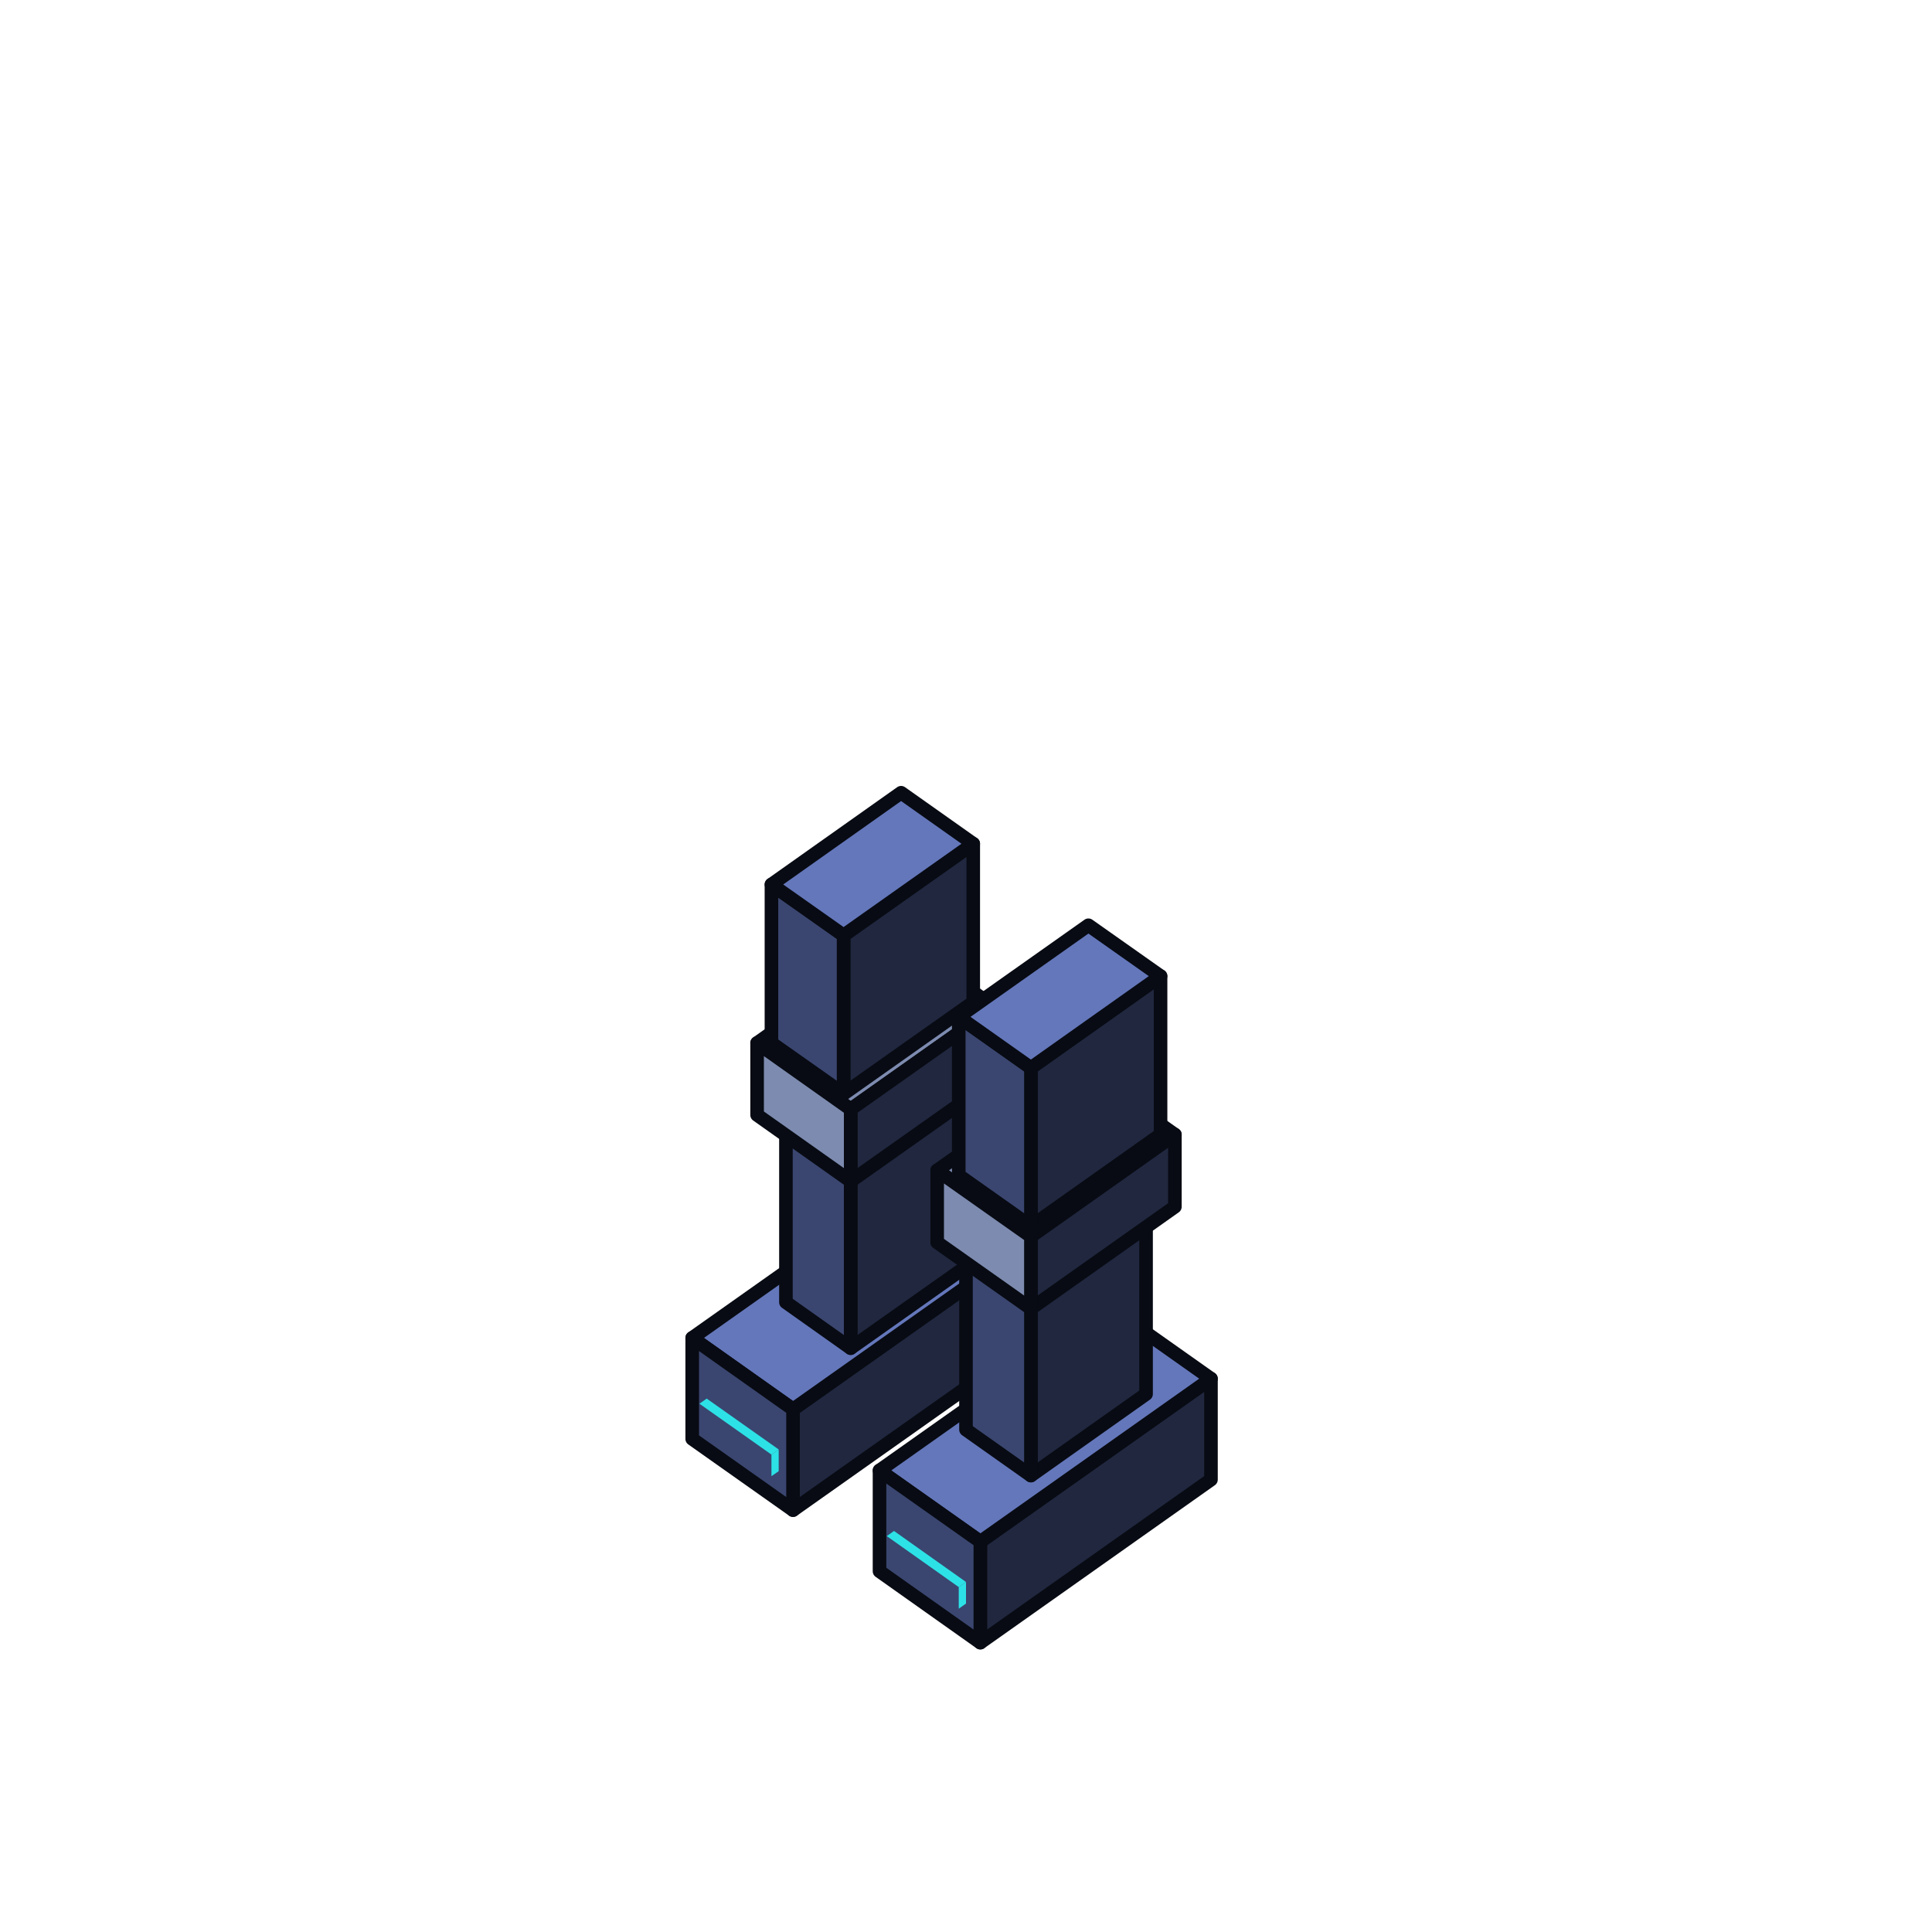
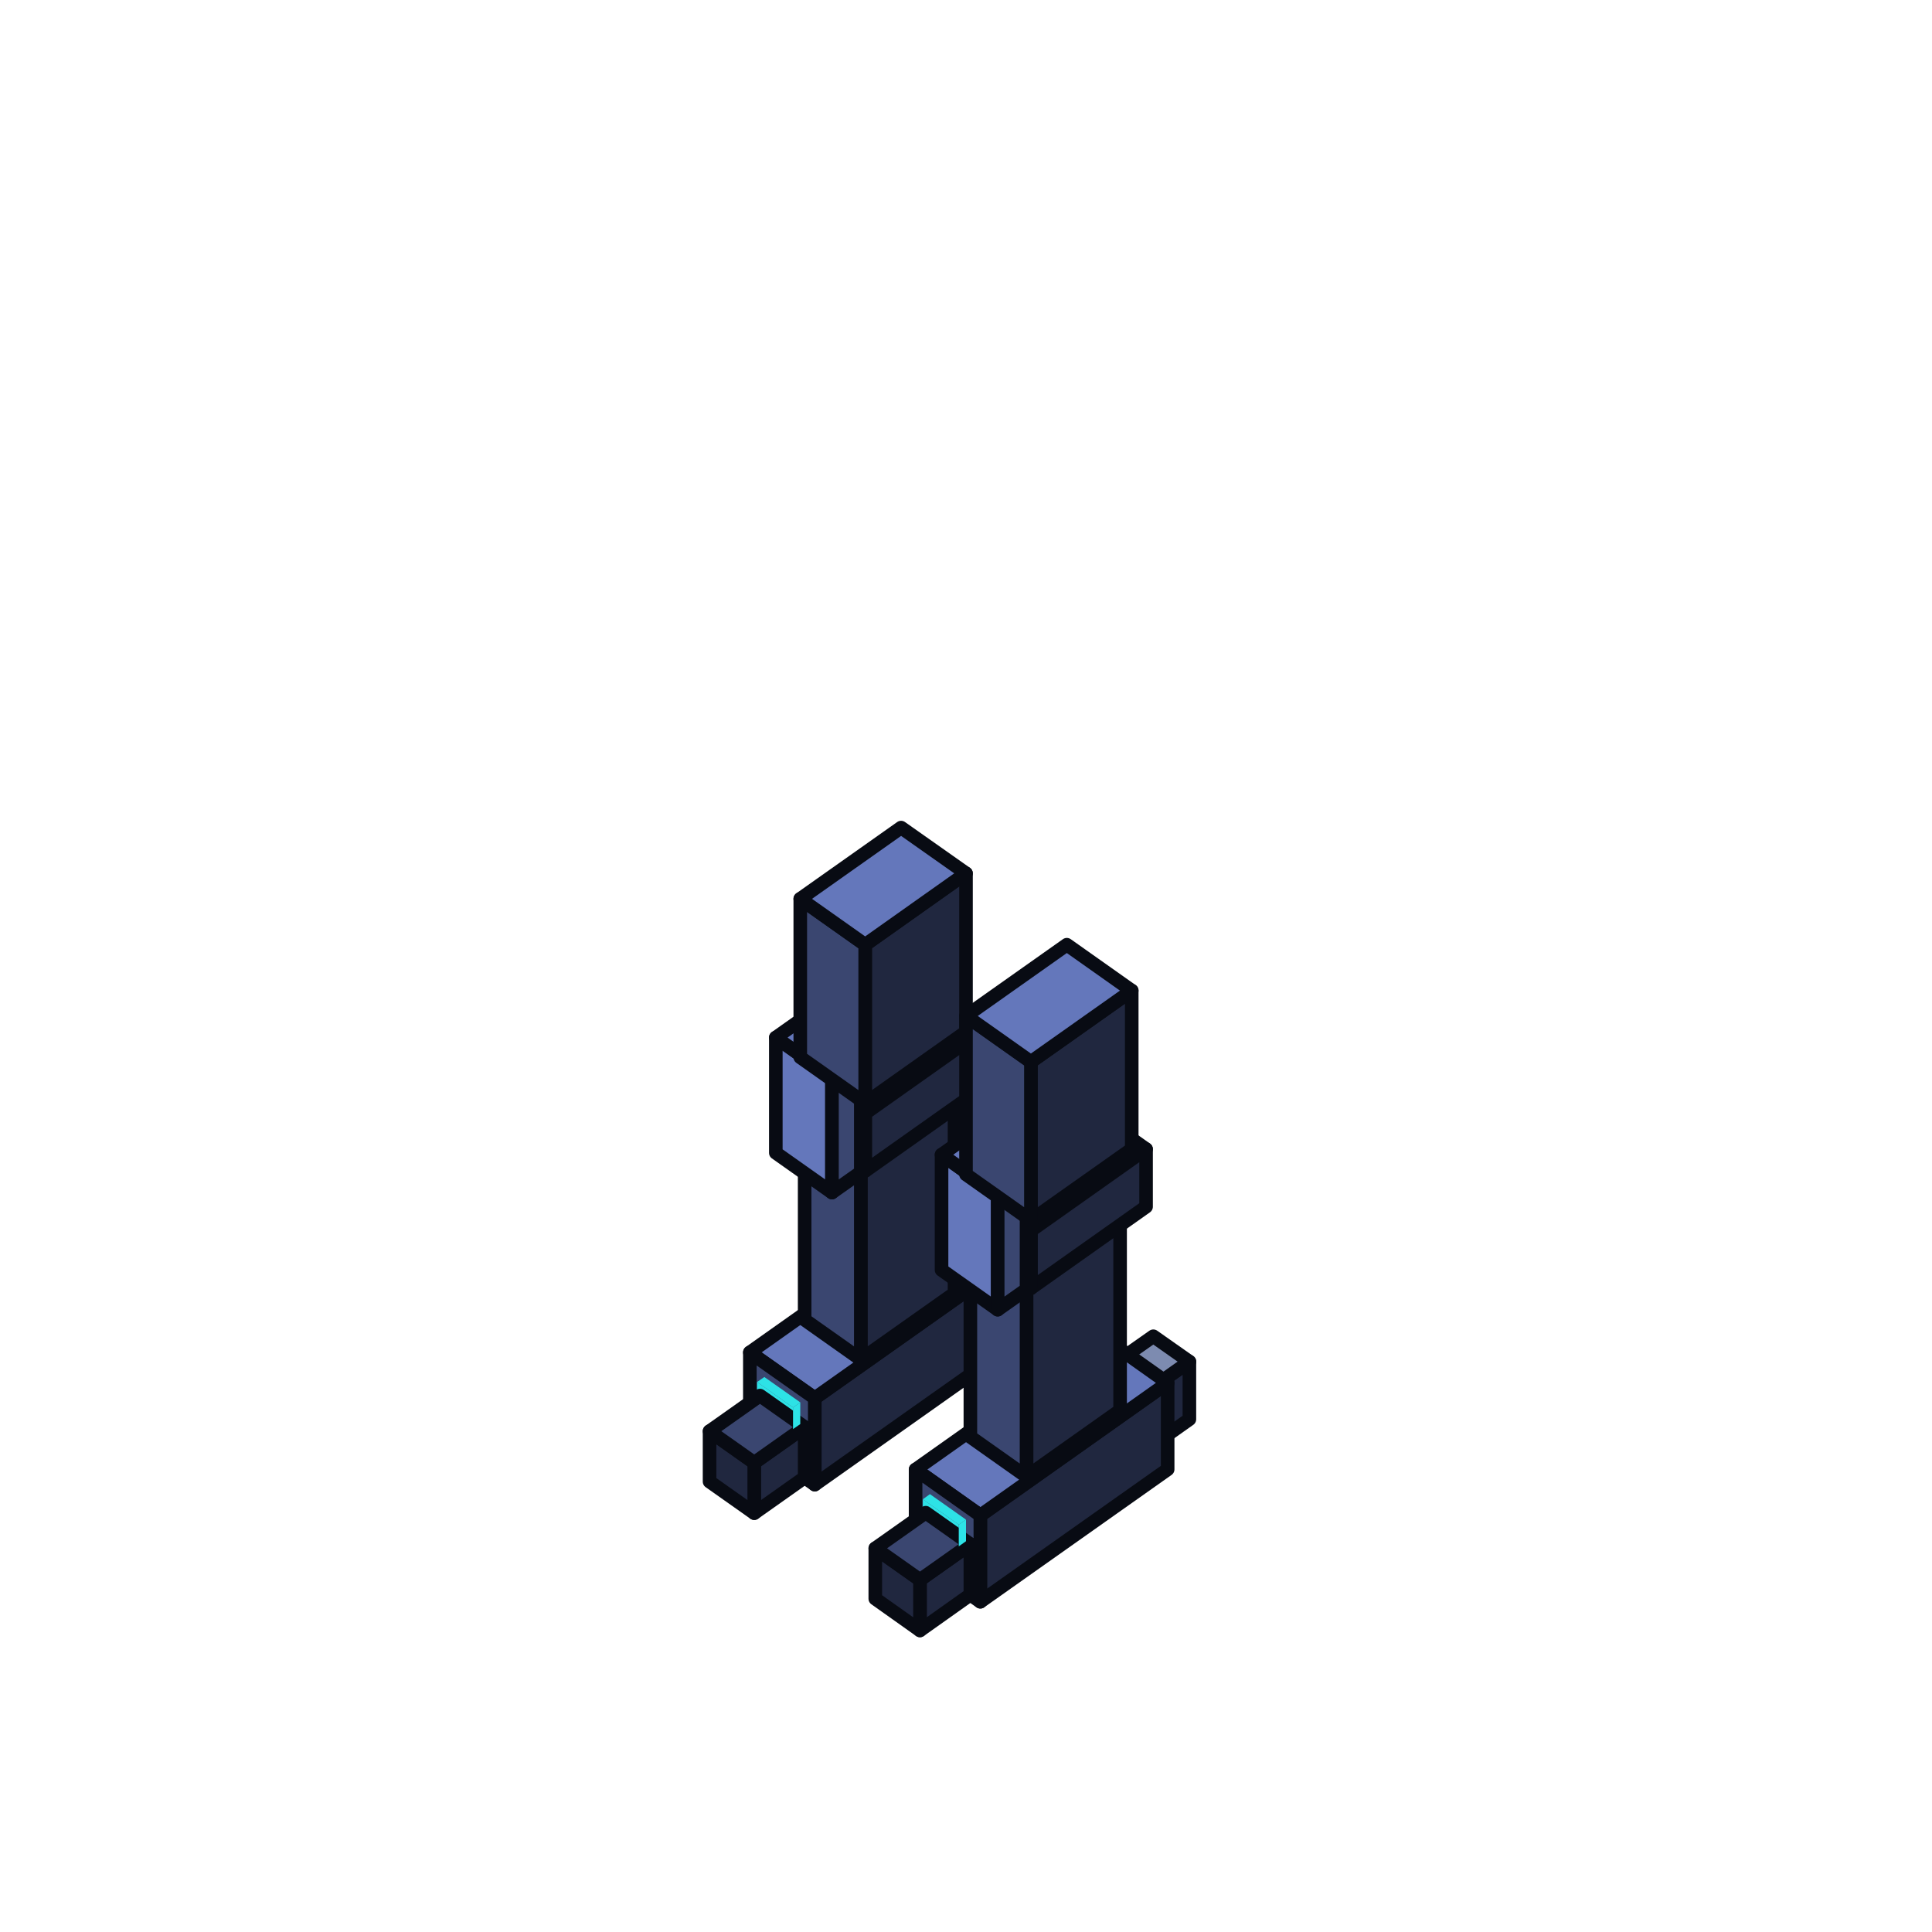
<svg xmlns="http://www.w3.org/2000/svg" viewBox="0 0 128 128" width="128" height="128" data-part-id="scout_feet" data-type="feet" data-direction="south">
  <g stroke="#080b13" stroke-width="0.9" stroke-linejoin="round">
-     <path d="M52.54 100.05 L67.82 89.25 L67.82 82.57 L52.54 93.37 Z" fill="#20273f" />
-     <path d="M61.14 77.84 L45.86 88.64 L52.54 93.37 L67.82 82.57 Z" fill="#6477bb" />
-     <path d="M46.34 94.43 L51.11 97.8 L51.11 96.37 L46.34 93.0 Z" fill="#2de2e6" stroke="none" />
-     <path d="M45.86 95.33 L52.54 100.05 L52.54 93.37 L45.86 88.64 Z" fill="#3a4670" />
-     <path d="M46.82 92.66 L46.34 93.0 L51.11 96.37 L51.59 96.03 Z" fill="#2de2e6" stroke="none" />
-     <path d="M51.11 97.8 L51.59 97.47 L51.59 96.03 L51.11 96.37 Z" fill="#2de2e6" stroke="none" />
-     <path d="M56.36 89.32 L64.0 83.92 L64.0 69.6 L56.36 75.0 Z" fill="#20273f" />
-     <path d="M52.07 86.28 L56.36 89.32 L56.36 75.0 L52.07 71.96 Z" fill="#3a4670" />
-     <path d="M64.95 108.83 L80.23 98.03 L80.23 91.34 L64.95 102.14 Z" fill="#20273f" />
-     <path d="M73.55 86.62 L58.27 97.42 L64.95 102.14 L80.23 91.34 Z" fill="#6477bb" />
-     <path d="M59.7 66.56 L52.07 71.96 L56.36 75.0 L64.0 69.6 Z" fill="#6477bb" />
-     <path d="M59.7 62.35 L50.16 69.1 L56.36 73.49 L65.91 66.74 Z" fill="#7d8bb0" />
-     <path d="M58.75 103.2 L63.52 106.58 L63.52 105.15 L58.75 101.77 Z" fill="#2de2e6" stroke="none" />
-     <path d="M58.27 104.1 L64.95 108.83 L64.95 102.14 L58.27 97.42 Z" fill="#3a4670" />
-     <path d="M59.23 101.43 L58.75 101.77 L63.52 105.15 L64.0 104.81 Z" fill="#2de2e6" stroke="none" />
-     <path d="M56.36 78.26 L65.91 71.51 L65.91 66.74 L56.36 73.49 Z" fill="#20273f" />
-     <path d="M63.52 106.58 L64.0 106.24 L64.0 104.81 L63.52 105.15 Z" fill="#2de2e6" stroke="none" />
-     <path d="M50.16 73.87 L56.36 78.26 L56.36 73.49 L50.16 69.1 Z" fill="#7d8bb0" />
-     <path d="M68.3 97.76 L75.93 92.36 L75.93 78.04 L68.3 83.44 Z" fill="#20273f" />
-     <path d="M64.0 94.72 L68.3 97.76 L68.3 83.44 L64.0 80.4 Z" fill="#3a4670" />
-     <path d="M55.89 72.47 L64.48 66.4 L64.48 55.9 L55.89 61.97 Z" fill="#20273f" />
-     <path d="M71.64 75.0 L64.0 80.4 L68.3 83.44 L75.93 78.04 Z" fill="#6477bb" />
-     <path d="M51.11 69.1 L55.89 72.47 L55.89 61.97 L51.11 58.6 Z" fill="#3a4670" />
-     <path d="M59.7 52.52 L51.11 58.6 L55.89 61.97 L64.48 55.9 Z" fill="#6477bb" />
-     <path d="M71.64 70.79 L62.09 77.54 L68.3 81.92 L77.84 75.17 Z" fill="#7d8bb0" />
-     <path d="M68.3 86.7 L77.84 79.95 L77.84 75.17 L68.3 81.92 Z" fill="#20273f" />
-     <path d="M62.09 82.31 L68.3 86.7 L68.3 81.92 L62.09 77.54 Z" fill="#7d8bb0" />
-     <path d="M68.3 81.25 L76.89 75.17 L76.89 64.67 L68.3 70.75 Z" fill="#20273f" />
-     <path d="M63.52 77.87 L68.3 81.25 L68.3 70.75 L63.52 67.37 Z" fill="#3a4670" />
-     <path d="M72.11 61.3 L63.52 67.37 L68.3 70.75 L76.89 64.67 Z" fill="#6477bb" />
+     <path d="M63.05 86.27 L65.43 87.96 L65.43 84.14 L63.05 82.45 Z" fill="#7d8bb0" />
+     <path d="M65.43 87.96 L67.82 86.27 L67.82 82.45 L65.43 84.14 Z" fill="#20273f" />
+     <path d="M65.43 80.76 L63.05 82.45 L65.43 84.14 L67.82 82.45 Z" fill="#7d8bb0" />
+     <path d="M53.98 98.36 L66.39 89.59 L66.39 83.86 L53.98 92.63 Z" fill="#20273f" />
+     <path d="M62.09 80.82 L49.68 89.6 L53.98 92.63 L66.39 83.86 Z" fill="#6477bb" />
+     <path d="M74.02 94.03 L76.41 95.72 L76.41 91.9 L74.02 90.21 Z" fill="#7d8bb0" />
+     <path d="M76.41 95.72 L78.8 94.03 L78.8 90.21 L76.41 91.9 Z" fill="#20273f" />
+     <path d="M76.41 88.53 L74.02 90.21 L76.41 91.9 L78.8 90.21 Z" fill="#7d8bb0" />
+     <path d="M49.68 95.33 L53.98 98.36 L53.98 92.63 L49.68 89.6 Z" fill="#3a4670" />
+     <path d="M50.16 93.0 L52.54 94.68 L52.54 93.25 L50.16 91.56 Z" fill="#2de2e6" stroke="none" />
+     <path d="M49.97 100.25 L53.31 97.89 L53.31 94.55 L49.97 96.91 Z" fill="#20273f" />
+     <path d="M47.01 98.16 L49.97 100.25 L49.97 96.91 L47.01 94.82 Z" fill="#20273f" />
+     <path d="M50.35 92.46 L47.01 94.82 L49.97 96.91 L53.31 94.55 Z" fill="#3a4670" />
+     <path d="M50.64 91.23 L50.16 91.56 L52.54 93.25 L53.02 92.91 Z" fill="#2de2e6" stroke="none" />
+     <path d="M52.54 94.68 L53.02 94.35 L53.02 92.91 L52.54 93.25 Z" fill="#2de2e6" stroke="none" />
+     <path d="M57.03 90.07 L63.24 85.68 L63.24 72.32 L57.03 76.71 Z" fill="#20273f" />
+     <path d="M53.31 87.44 L57.03 90.07 L57.03 76.71 L53.31 74.07 Z" fill="#3a4670" />
+     <path d="M64.95 106.12 L77.36 97.35 L77.36 91.62 L64.95 100.4 Z" fill="#20273f" />
+     <path d="M73.07 88.58 L60.66 97.36 L64.95 100.4 L77.36 91.62 Z" fill="#6477bb" />
+     <path d="M59.51 69.69 L53.31 74.07 L57.03 76.71 L63.24 72.32 Z" fill="#6477bb" />
+     <path d="M60.66 103.09 L64.95 106.12 L64.95 100.4 L60.66 97.36 Z" fill="#3a4670" />
+     <path d="M61.14 100.76 L63.52 102.45 L63.52 101.01 L61.14 99.33 Z" fill="#2de2e6" stroke="none" />
+     <path d="M60.95 108.02 L64.29 105.65 L64.29 102.31 L60.95 104.67 Z" fill="#20273f" />
+     <path d="M57.99 105.92 L60.95 108.02 L60.95 104.67 L57.99 102.58 Z" fill="#20273f" />
+     <path d="M61.33 100.22 L57.99 102.58 L60.95 104.67 L64.29 102.31 Z" fill="#3a4670" />
+     <path d="M61.61 98.99 L61.14 99.33 L63.52 101.01 L64.0 100.68 Z" fill="#2de2e6" stroke="none" />
+     <path d="M59.7 64.65 L52.07 70.05 L57.32 73.76 L64.95 68.36 Z" fill="#7d8bb0" />
+     <path d="M63.52 102.45 L64.0 102.11 L64.0 100.68 L63.52 101.01 Z" fill="#2de2e6" stroke="none" />
+     <path d="M57.32 77.58 L64.95 72.18 L64.95 68.36 L57.32 73.76 Z" fill="#20273f" />
+     <path d="M52.07 73.87 L57.32 77.58 L57.32 73.76 L52.07 70.05 Z" fill="#7d8bb0" />
+     <path d="M68.01 97.83 L74.21 93.44 L74.21 80.08 L68.01 84.47 Z" fill="#20273f" />
+     <path d="M64.29 95.2 L68.01 97.83 L68.01 84.47 L64.29 81.84 Z" fill="#3a4670" />
+     <path d="M51.4 76.38 L55.12 79.01 L55.12 71.37 L51.4 68.74 Z" fill="#6477bb" />
+     <path d="M55.12 79.01 L57.03 77.66 L57.03 70.02 L55.12 71.37 Z" fill="#3a4670" />
+     <path d="M53.31 67.39 L51.4 68.74 L55.12 71.37 L57.03 70.02 Z" fill="#6477bb" />
+     <path d="M70.49 77.45 L64.29 81.84 L68.01 84.47 L74.21 80.08 Z" fill="#6477bb" />
+     <path d="M57.32 73.09 L64.0 68.36 L64.0 57.86 L57.32 62.59 Z" fill="#20273f" />
+     <path d="M53.02 70.05 L57.32 73.09 L57.32 62.59 L53.02 59.55 Z" fill="#3a4670" />
+     <path d="M59.7 54.83 L53.02 59.55 L57.32 62.59 L64.0 57.86 Z" fill="#6477bb" />
+     <path d="M70.68 72.41 L63.05 77.81 L68.3 81.53 L75.93 76.13 Z" fill="#7d8bb0" />
+     <path d="M68.3 85.35 L75.93 79.95 L75.93 76.13 L68.3 81.53 Z" fill="#20273f" />
+     <path d="M63.05 81.63 L68.3 85.35 L68.3 81.53 L63.05 77.81 Z" fill="#7d8bb0" />
+     <path d="M62.38 84.14 L66.1 86.77 L66.1 79.14 L62.38 76.5 Z" fill="#6477bb" />
+     <path d="M66.1 86.77 L68.01 85.42 L68.01 77.79 L66.1 79.14 Z" fill="#3a4670" />
+     <path d="M64.29 75.15 L62.38 76.5 L66.1 79.14 L68.01 77.79 Z" fill="#6477bb" />
+     <path d="M68.3 80.85 L74.98 76.13 L74.98 65.63 L68.3 70.35 Z" fill="#20273f" />
+     <path d="M64.0 77.81 L68.3 80.85 L68.3 70.35 L64.0 67.31 Z" fill="#3a4670" />
+     <path d="M70.68 62.59 L64.0 67.31 L68.3 70.35 L74.98 65.63 Z" fill="#6477bb" />
  </g>
</svg>
